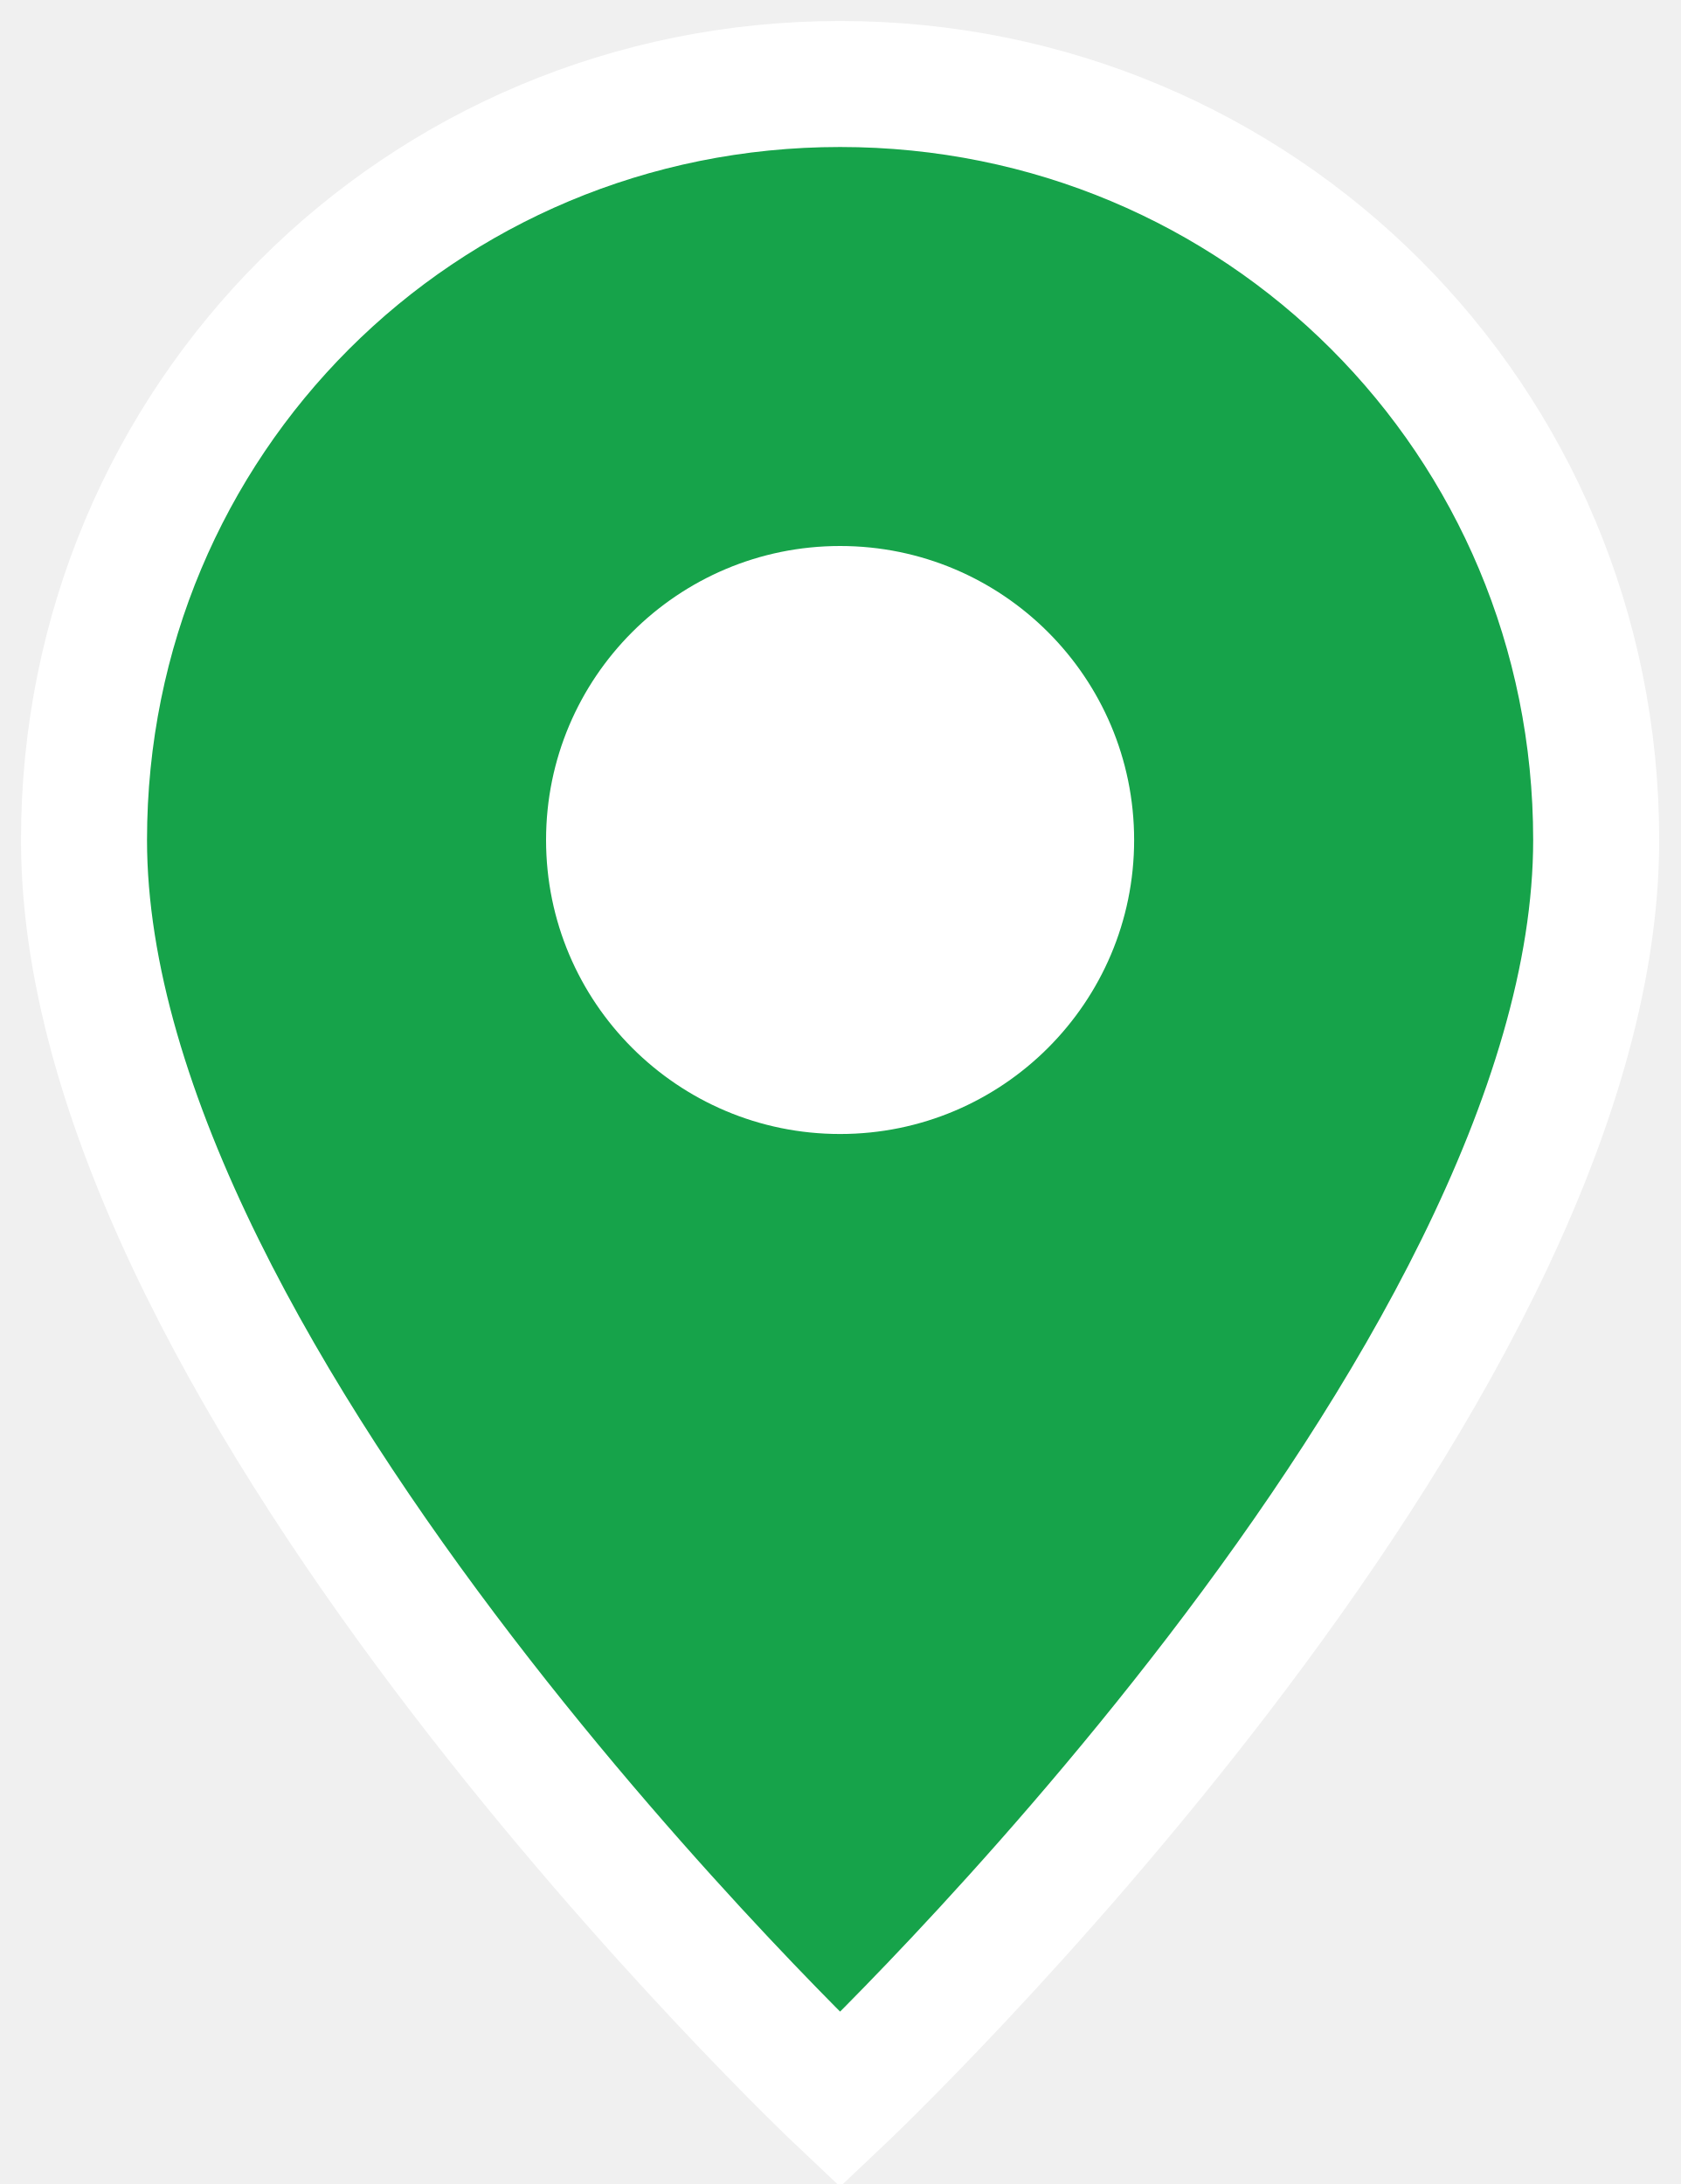
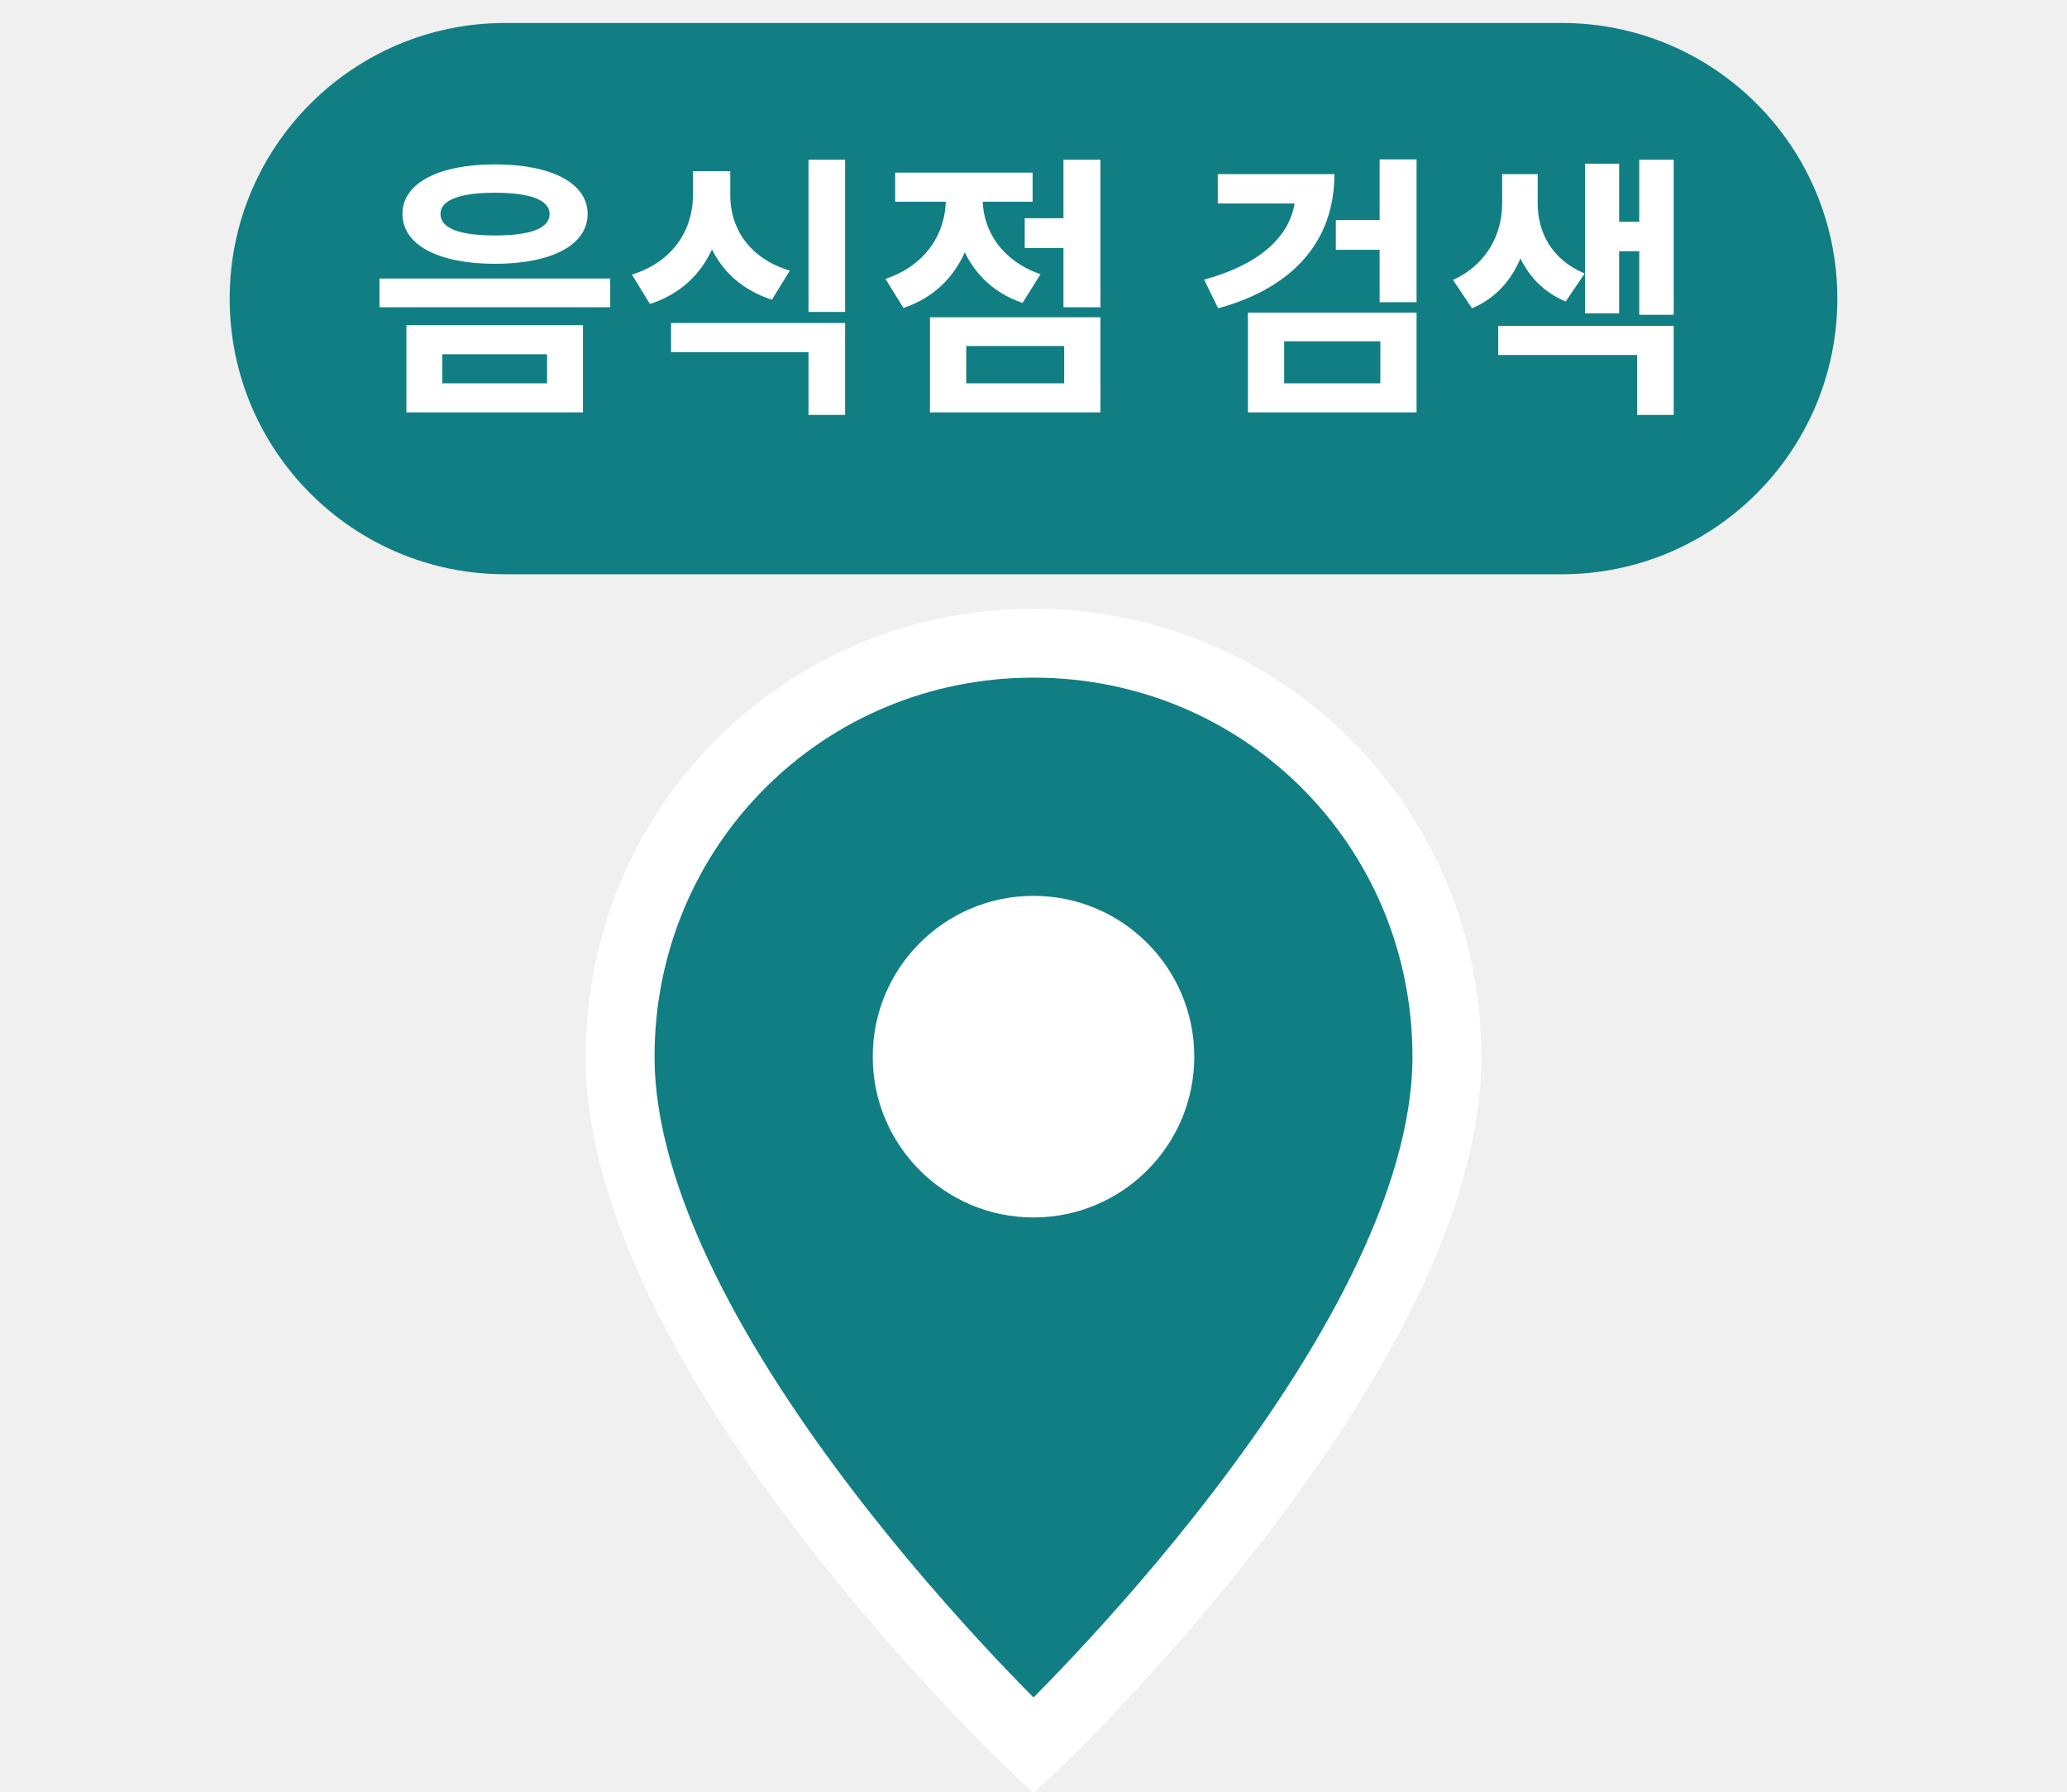
- <svg xmlns="http://www.w3.org/2000/svg" width="40" height="52" viewBox="0 0 40 52">
-   <path d="M20 2C10 2 2 10 2 20c0 13 18 30 18 30s18-17 18-30C38 10 30 2 20 2Z" fill="#16A34A" stroke="#FFFFFF" stroke-width="3" />
-   <circle cx="20" cy="20" r="7" fill="#FFFFFF" />
+ <svg xmlns="http://www.w3.org/2000/svg" width="90" height="78" viewBox="0 0 90 78">
+   <rect x="10" y="1" width="70" height="24" rx="12" fill="#117E83" />
+   <text x="45" y="17" text-anchor="middle" fill="white" font-size="12" font-weight="700">
+     음식점 검색
+   </text>
+   <g transform="translate(25 26)">
+     <path d="M20 2C10 2 2 10 2 20c0 13 18 30 18 30s18-17 18-30C38 10 30 2 20 2Z" fill="#117E83" stroke="#FFFFFF" stroke-width="3" />
+     <circle cx="20" cy="20" r="7" fill="#FFFFFF" />
+   </g>
</svg>
